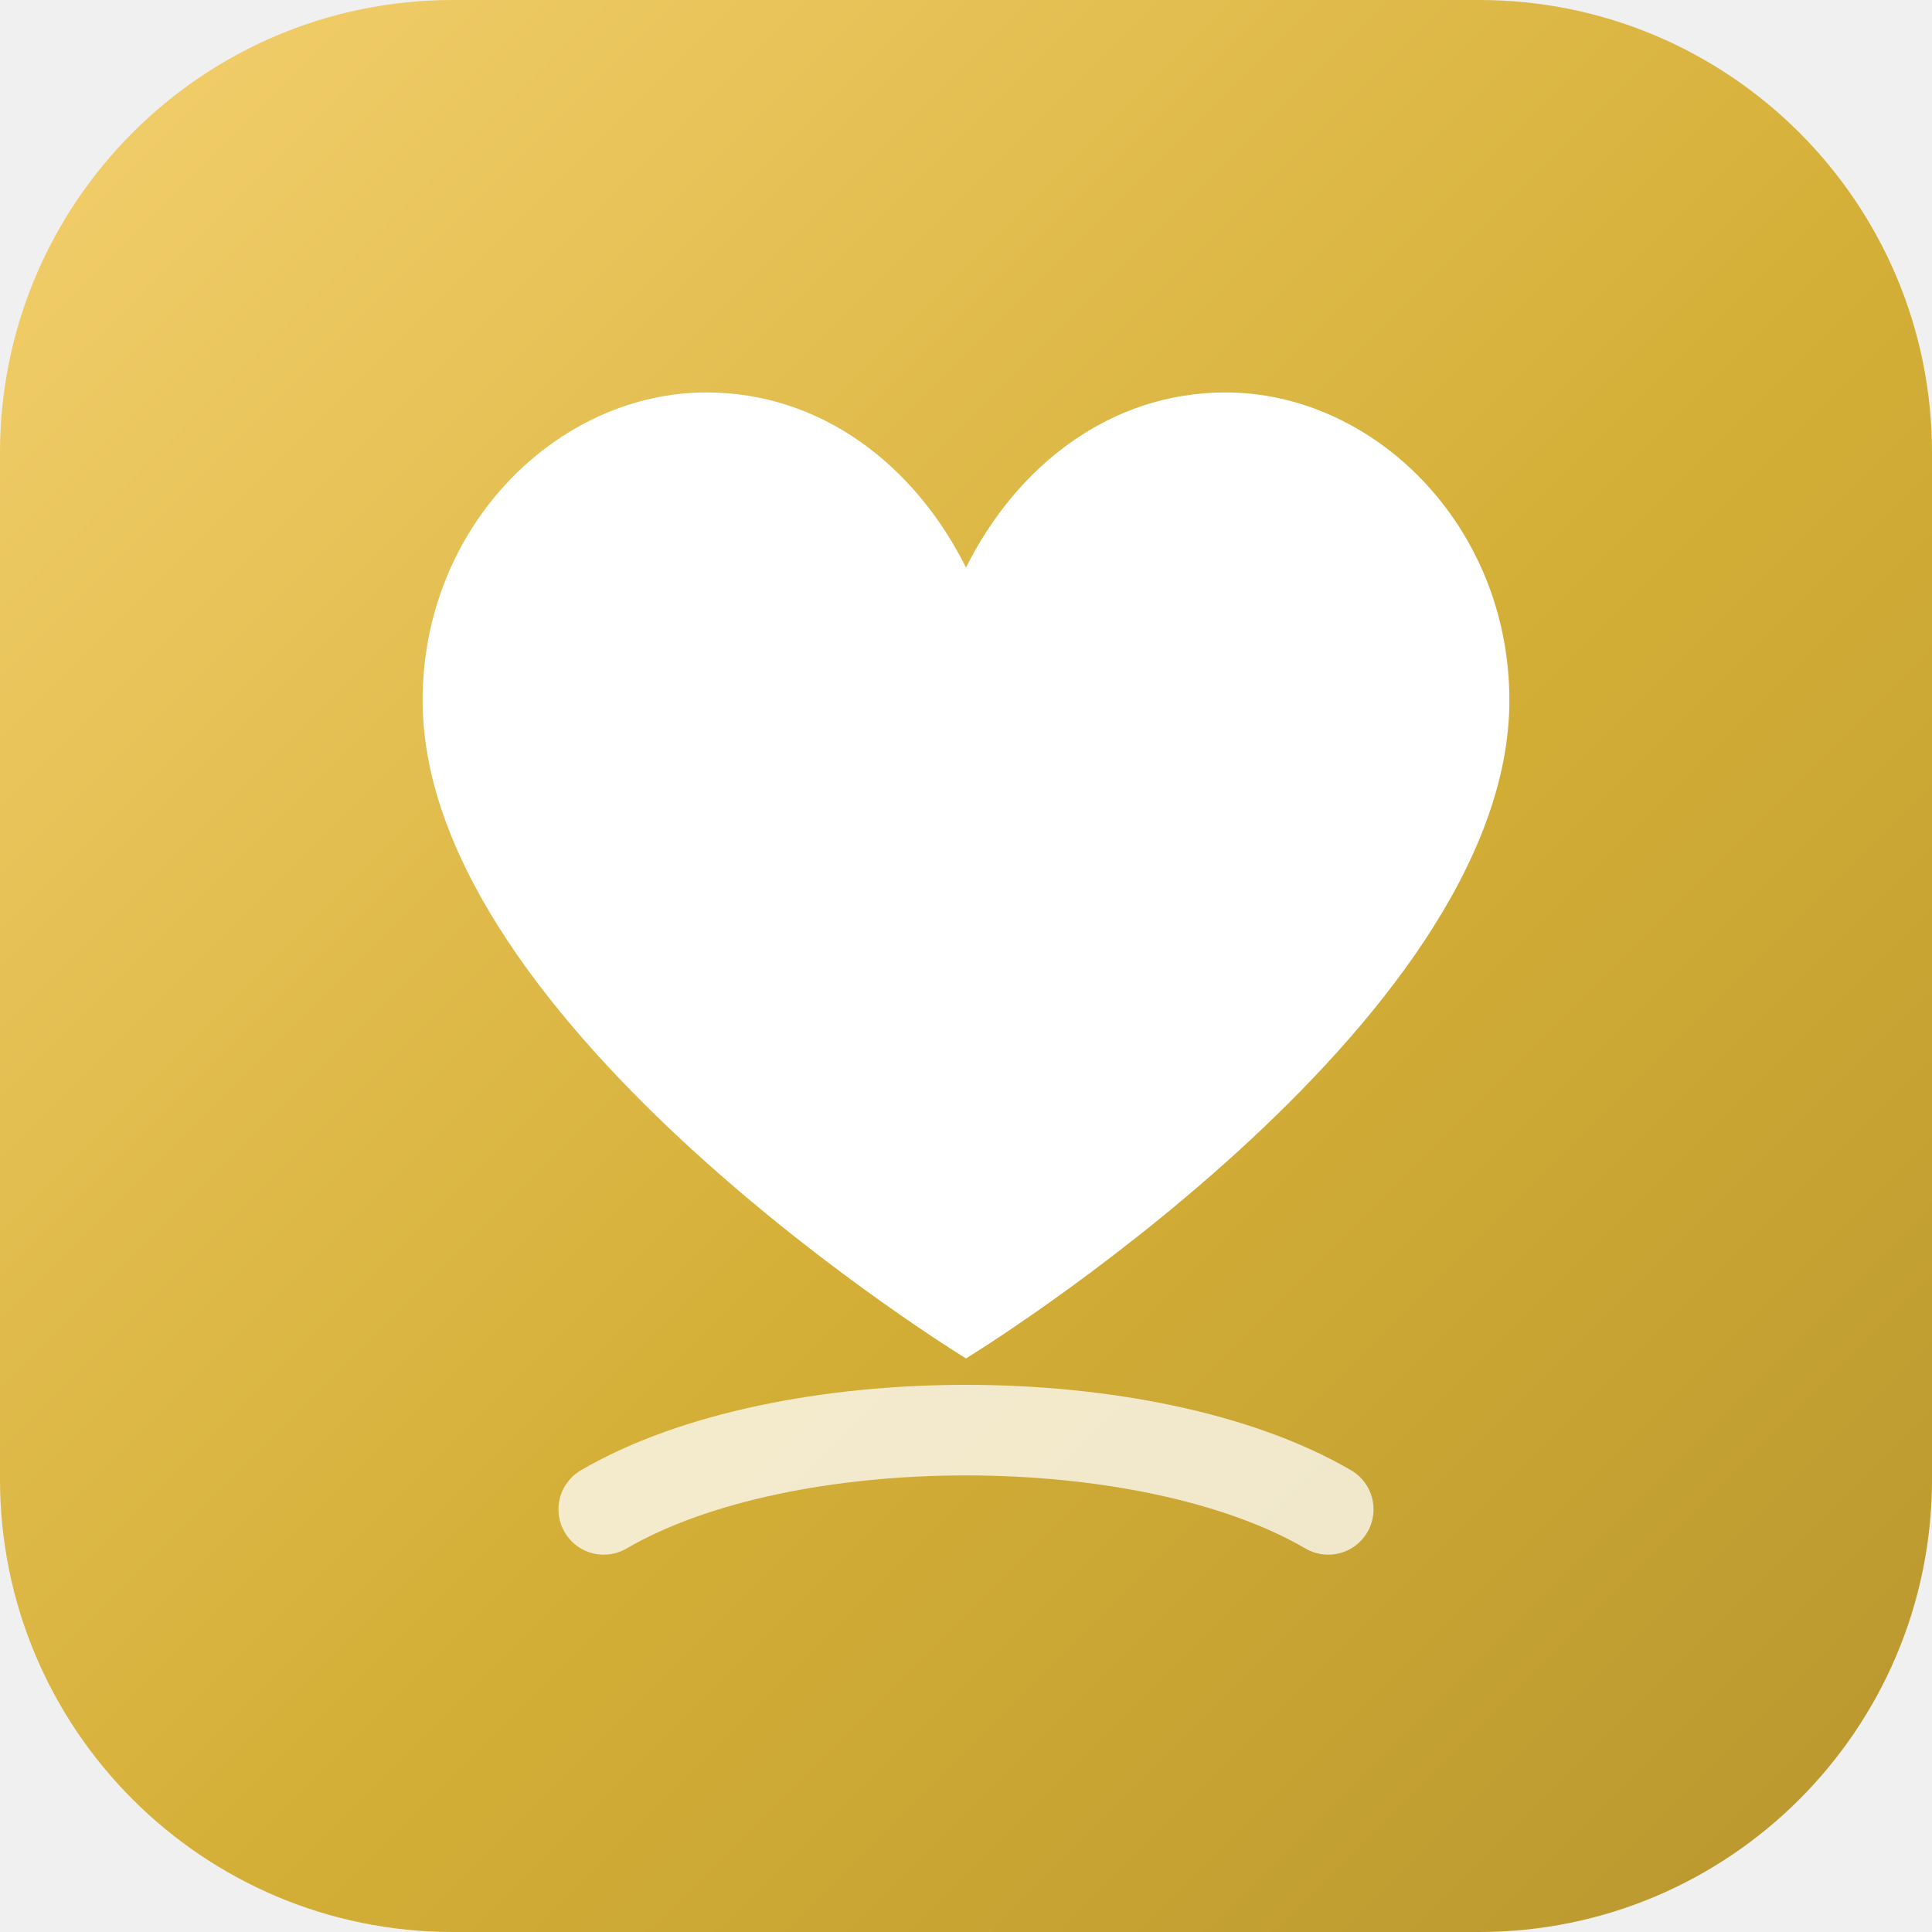
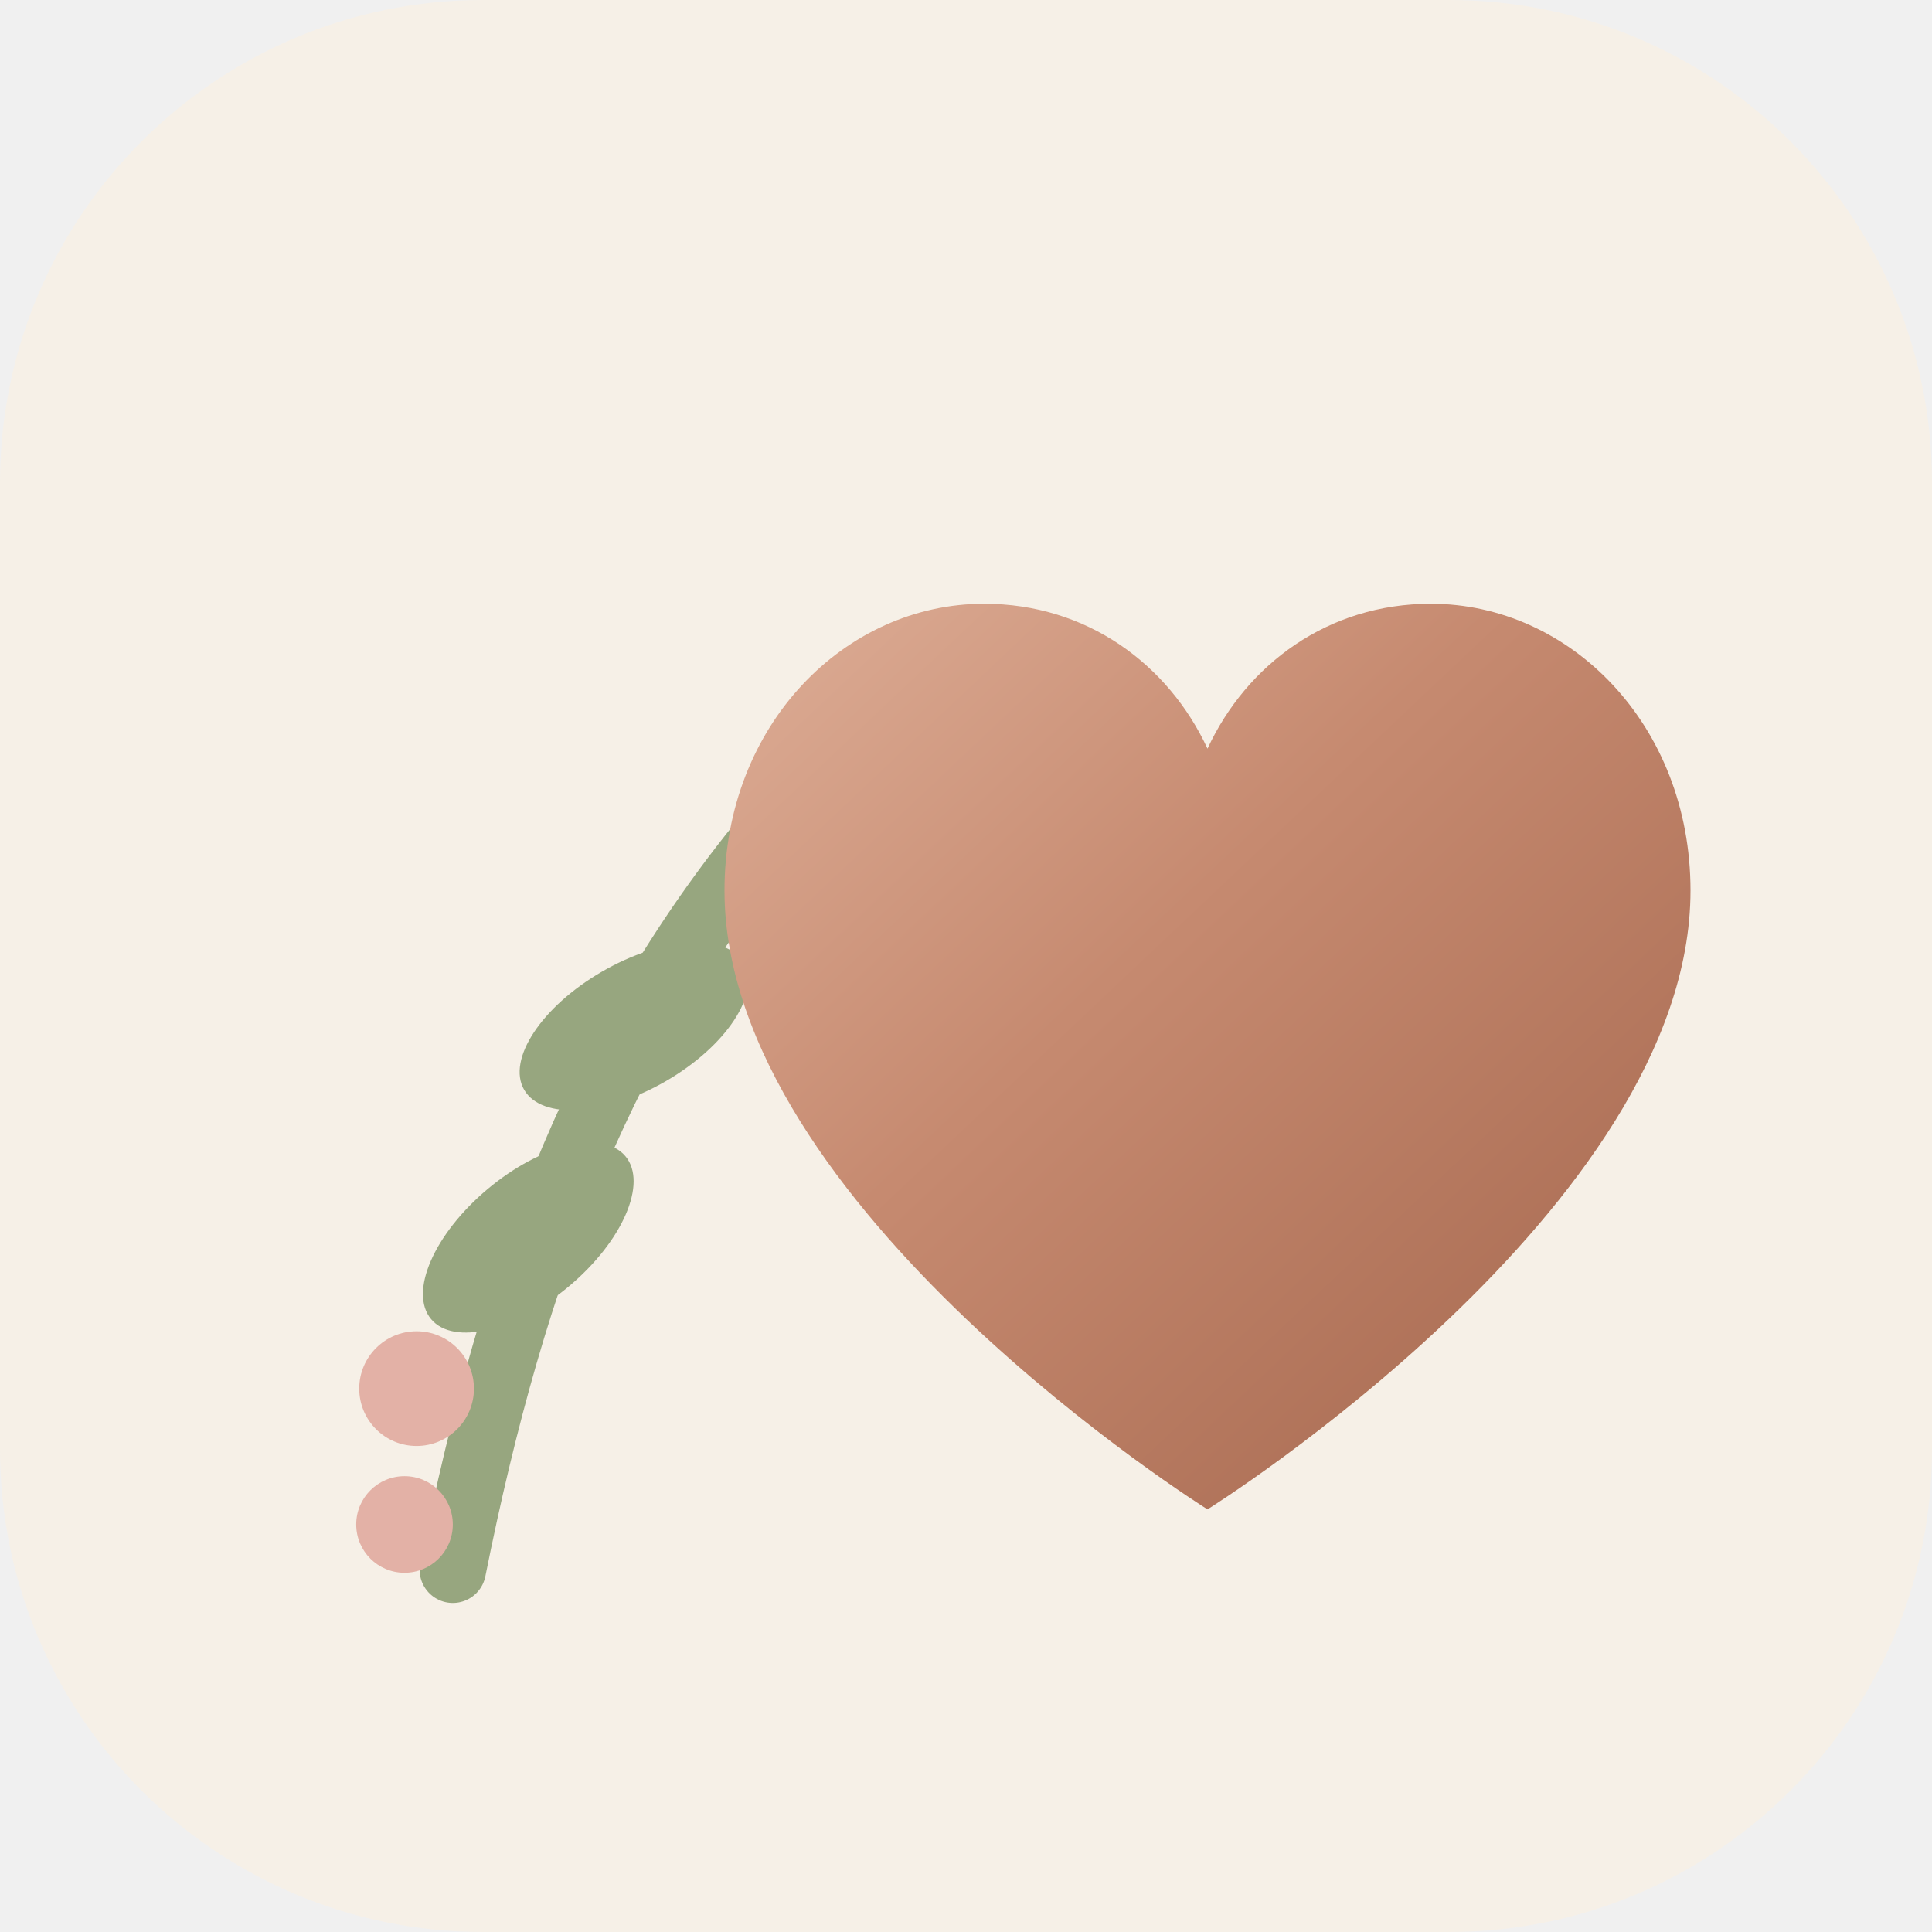
<svg xmlns="http://www.w3.org/2000/svg" width="64" height="64" viewBox="0 0 64 64" fill="none">
  <defs>
-     <linearGradient id="gold" x1="0" y1="0" x2="64" y2="64" gradientUnits="userSpaceOnUse">
-       <stop stop-color="#F4D06F" />
-       <stop offset="0.55" stop-color="#D4AF37" />
-       <stop offset="1" stop-color="#B8962E" />
+     <linearGradient id="rose" x1="18" y1="16" x2="52" y2="52" gradientUnits="userSpaceOnUse">
+       <stop stop-color="#E7BCA6" />
+       <stop offset="0.5" stop-color="#C68A70" />
+       <stop offset="1" stop-color="#A5674E" />
    </linearGradient>
  </defs>
-   <rect width="64" height="64" rx="15" fill="url(#gold)" />
-   <path d="M32 45C32 45 14 34 14 23.2C14 17.4 18.5 13 23.4 13C27.2 13 30.3 15.4 32 18.8C33.7 15.4 36.8 13 40.6 13C45.5 13 50 17.4 50 23.2C50 34 32 45 32 45Z" fill="#FFFFFF" />
-   <path d="M20 50C26 46.5 38 46.5 44 50" stroke="#FFFFFF" stroke-opacity="0.75" stroke-width="3" stroke-linecap="round" />
+   <rect width="64" height="64" rx="16" fill="#F6F0E7" />
+   <path d="M15 52 C17 42 20 34 26 27" stroke="#97A67F" stroke-width="2.2" stroke-linecap="round" fill="none" />
+   <g fill="#97A67F">
+     <ellipse cx="17.5" cy="41" rx="4.2" ry="2.1" transform="rotate(-40 17.5 41)" />
+     <ellipse cx="21" cy="34" rx="4.2" ry="2.1" transform="rotate(-30 21 34)" />
+   </g>
+   <circle cx="13.8" cy="46" r="1.9" fill="#E3B1A6" />
+   <circle cx="13.4" cy="50.5" r="1.6" fill="#E3B1A6" />
+   <path d="M40 50C40 50 24 40 24 29.5C24 24 28 20 32.6 20C36 20 38.7 22 40 24.8C41.3 22 44 20 47.4 20C52 20 56 24 56 29.5C56 40 40 50 40 50Z" fill="url(#rose)" />
</svg>
